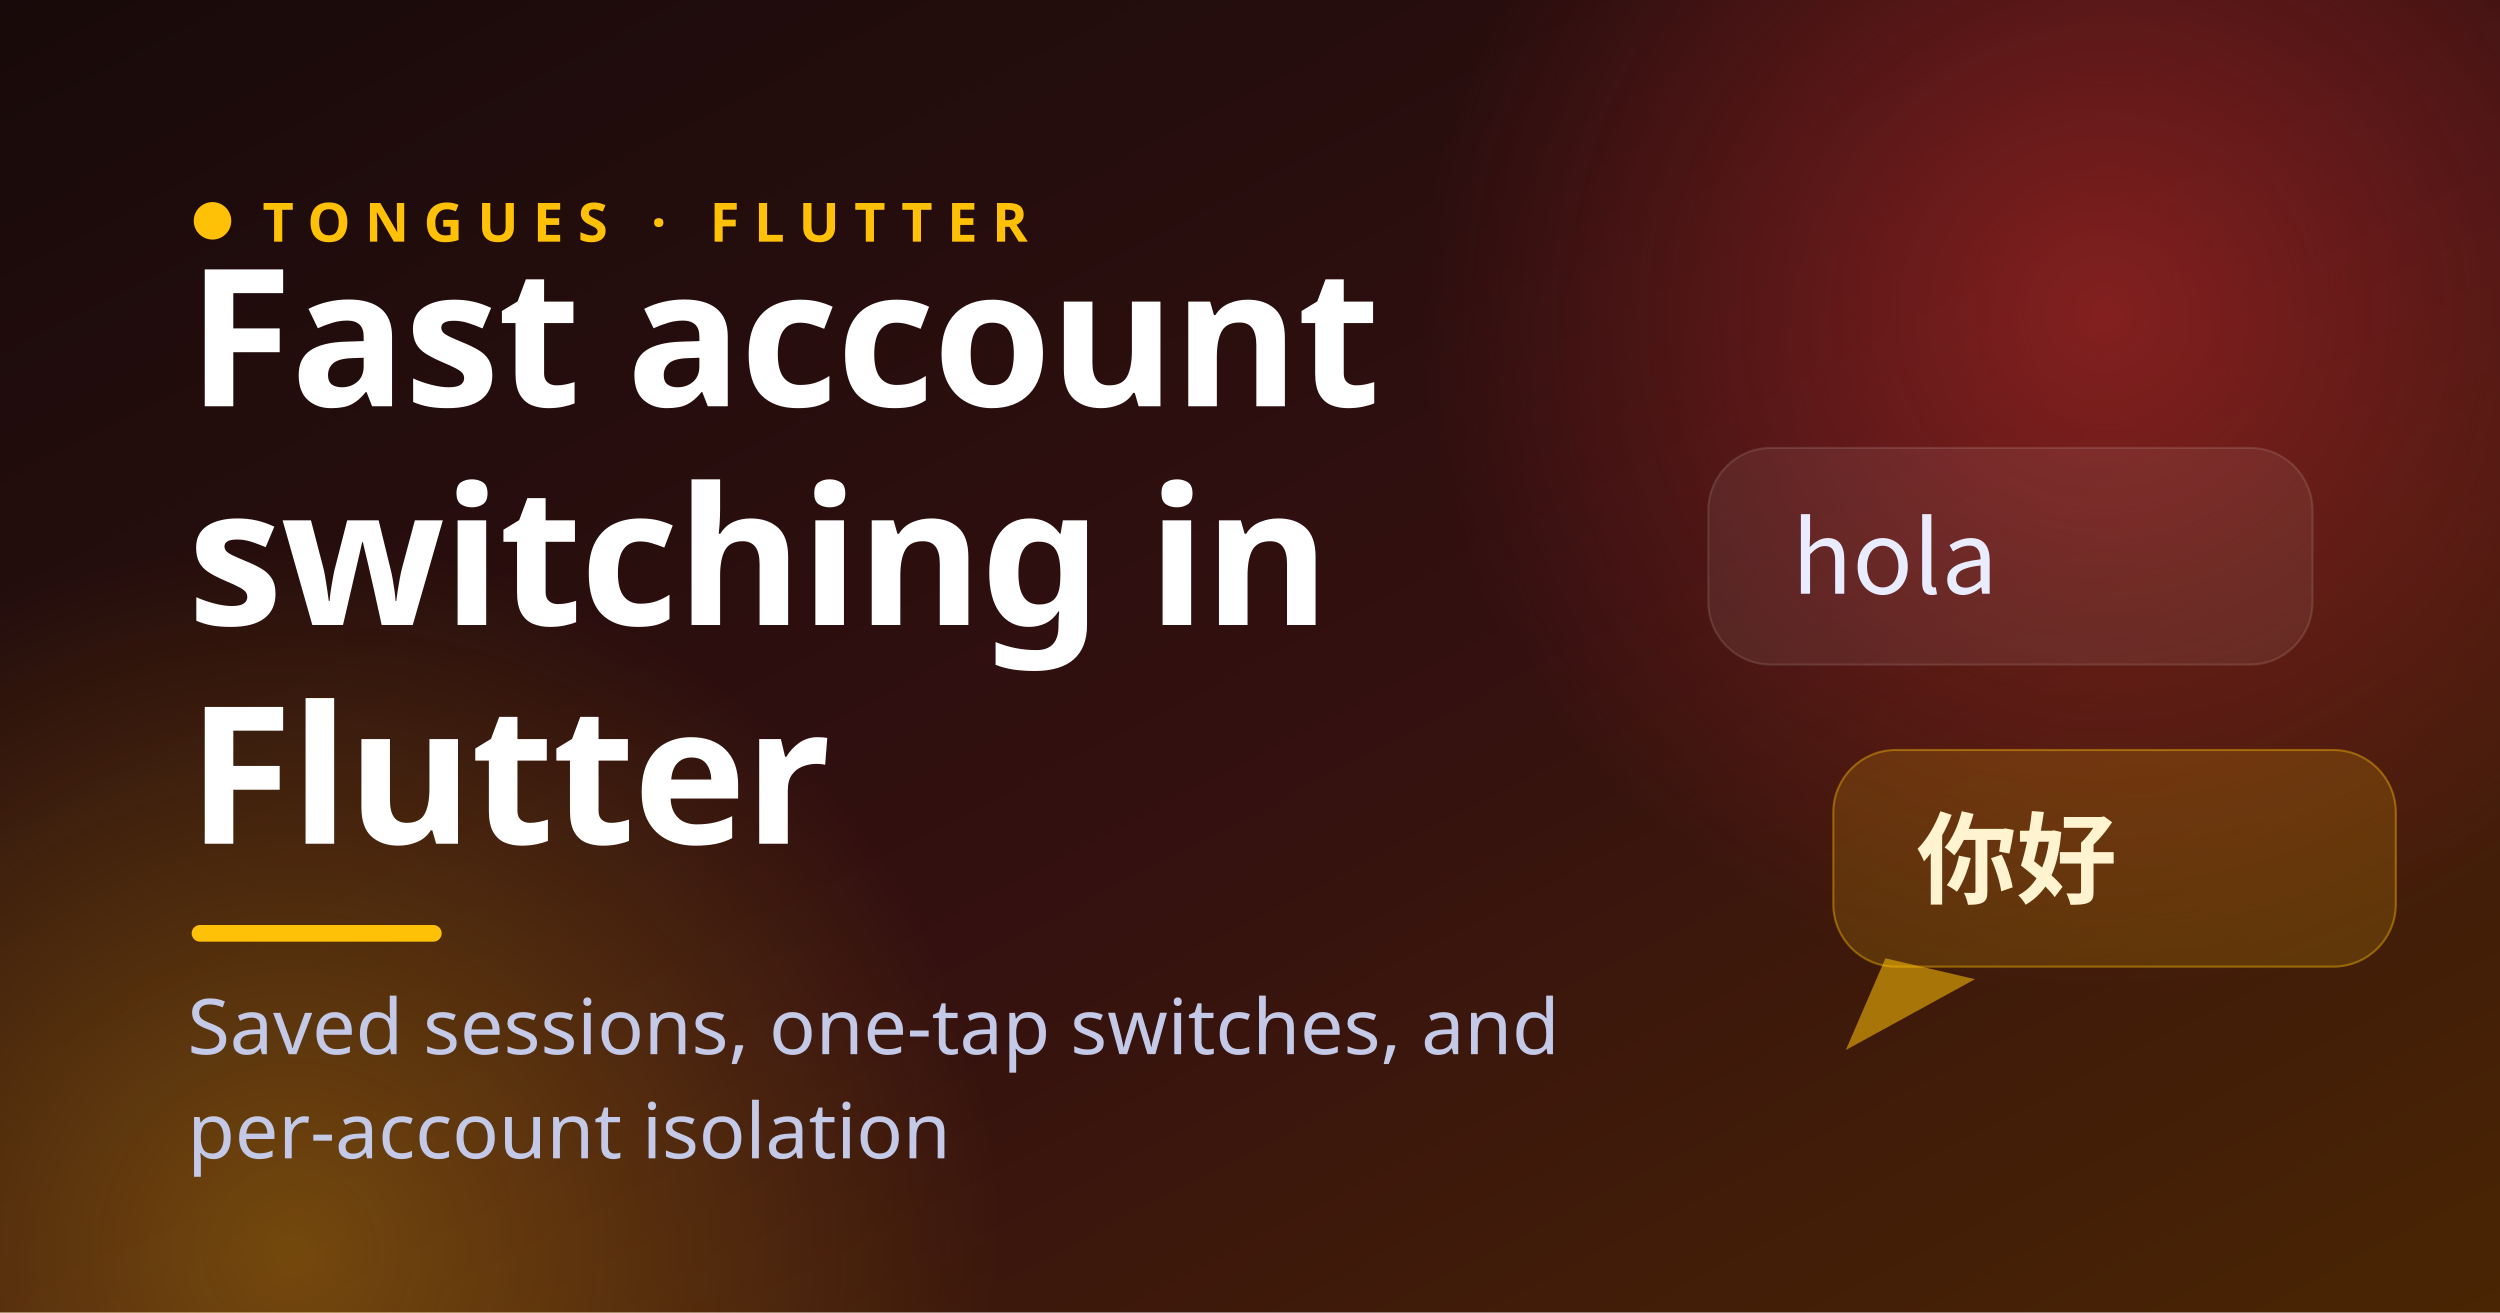
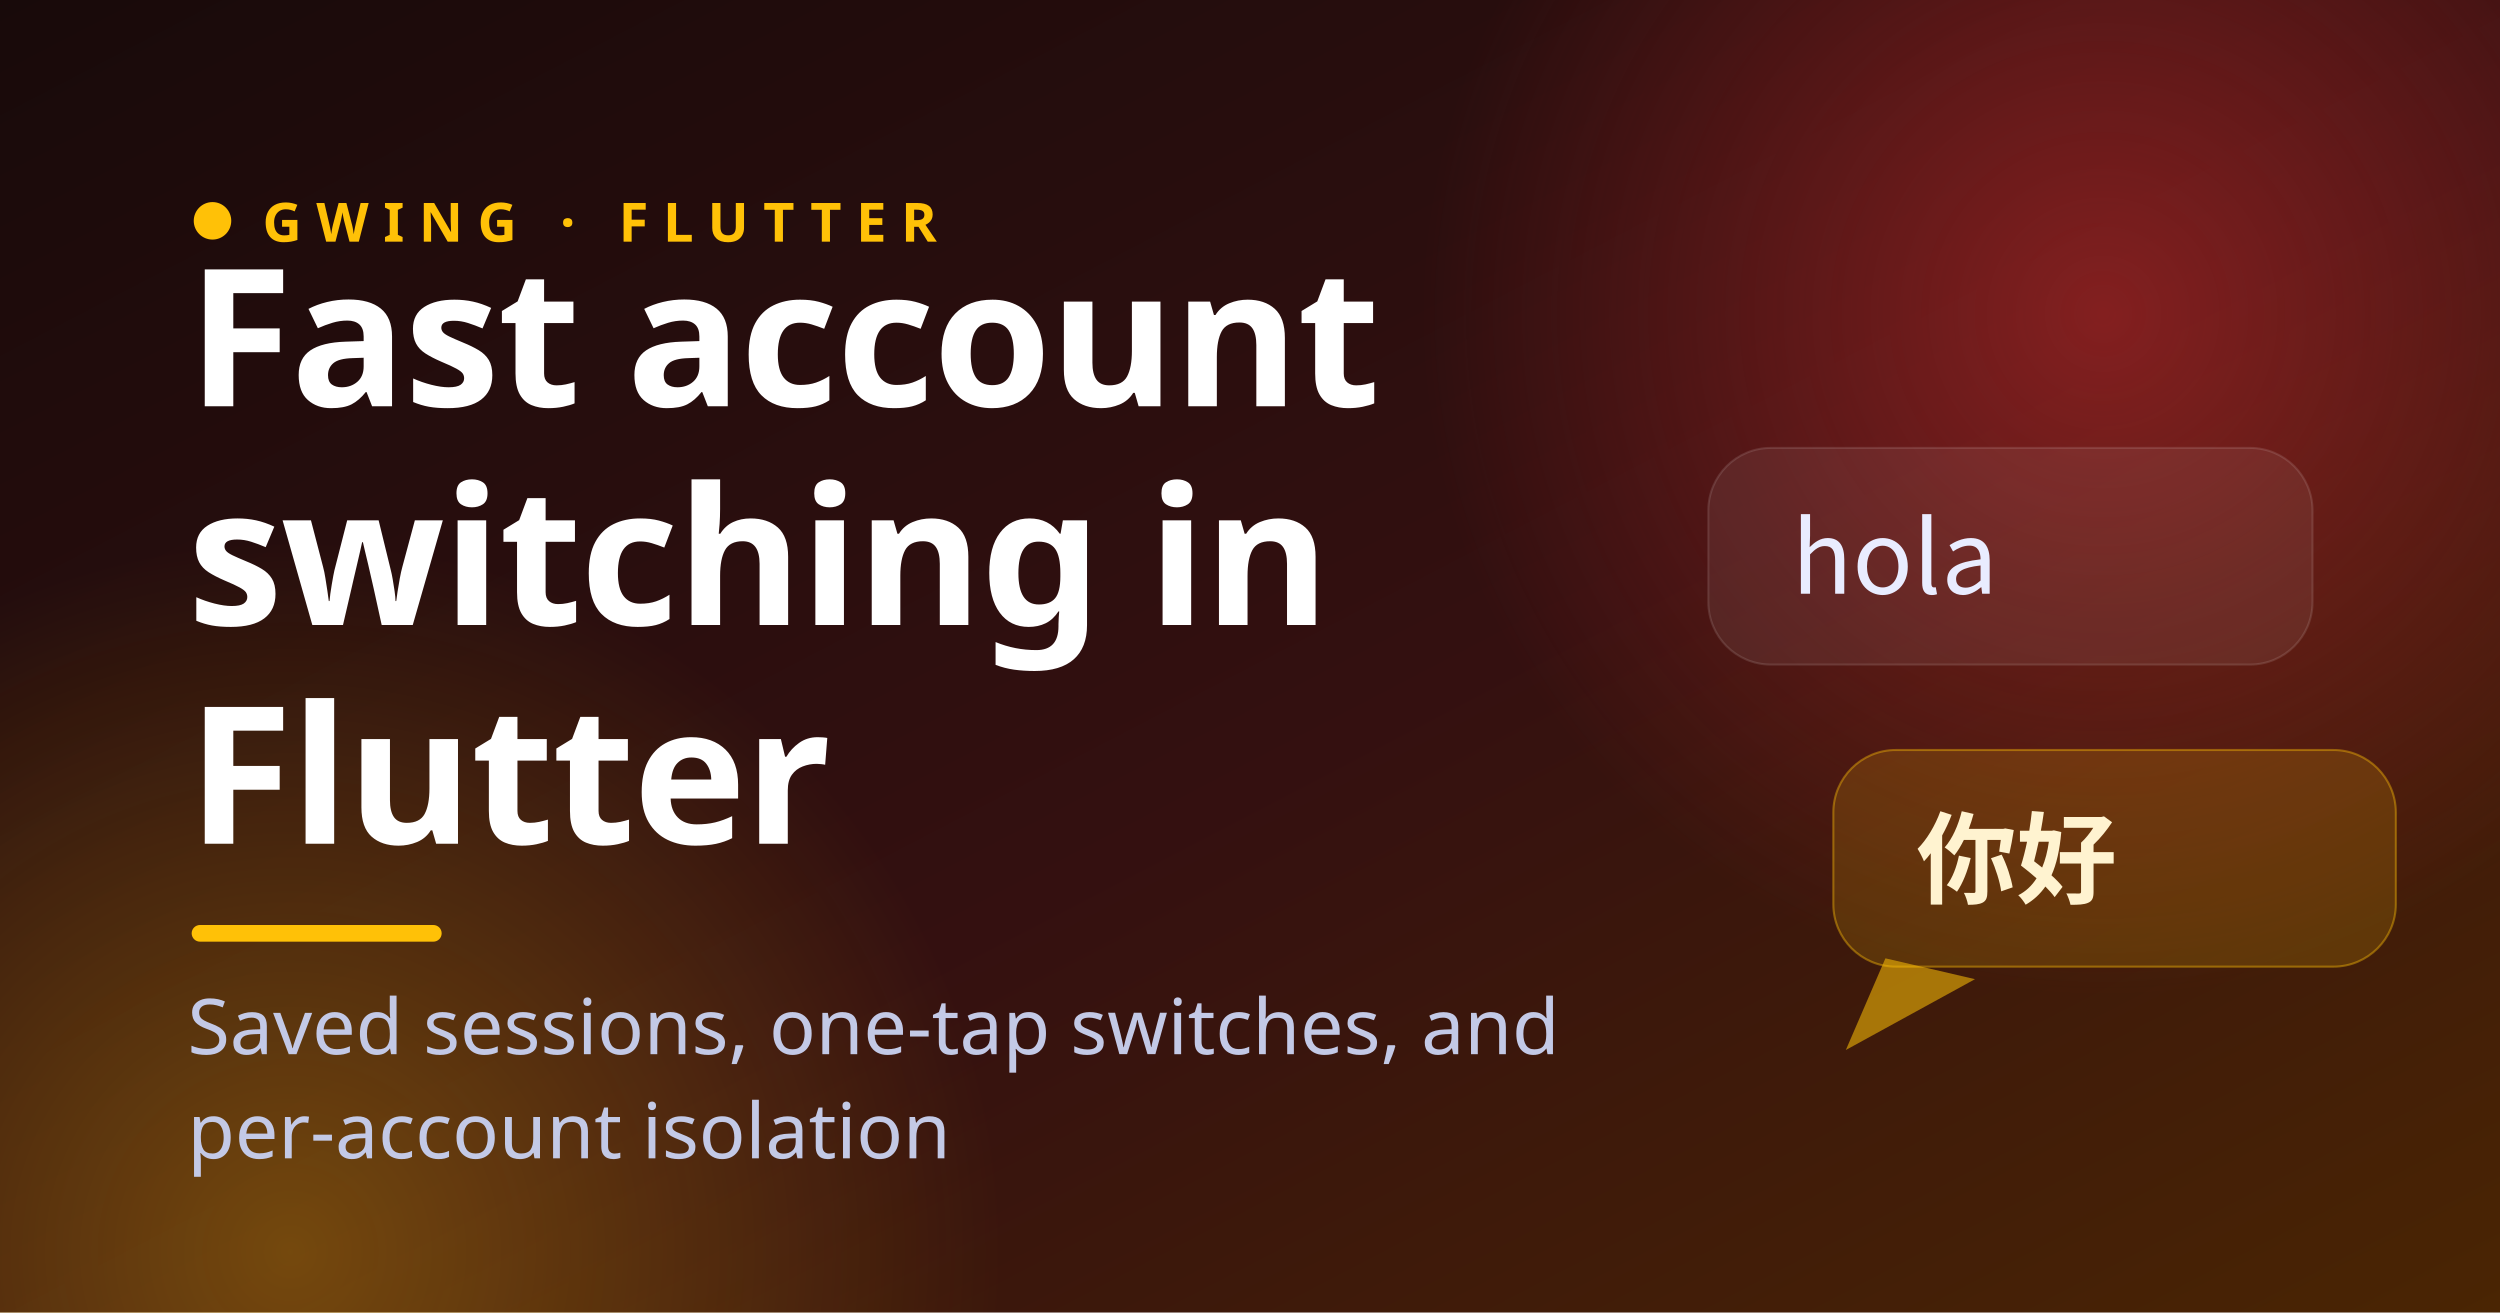
<svg xmlns="http://www.w3.org/2000/svg" width="1200" height="630" viewBox="0 0 1200 630">
  <defs>
    <linearGradient id="bg" x1="0%" y1="0%" x2="100%" y2="100%">
      <stop offset="0%" stop-color="#180a0a" />
      <stop offset="55%" stop-color="#341010" />
      <stop offset="100%" stop-color="#4a2503" />
    </linearGradient>
    <radialGradient id="glow" cx="50%" cy="50%" r="50%">
      <stop offset="0%" stop-color="#d32f2f" stop-opacity="0.5" />
      <stop offset="100%" stop-color="#d32f2f" stop-opacity="0" />
    </radialGradient>
    <radialGradient id="glow2" cx="50%" cy="50%" r="50%">
      <stop offset="0%" stop-color="#ffc107" stop-opacity="0.32" />
      <stop offset="100%" stop-color="#ffc107" stop-opacity="0" />
    </radialGradient>
  </defs>
  <rect width="1200" height="630" fill="url(#bg)" />
  <circle cx="1010" cy="150" r="330" fill="url(#glow)" />
  <circle cx="140" cy="600" r="340" fill="url(#glow2)" />
  <g>
    <rect x="820" y="215" width="290" height="104" rx="30" fill="#ffffff" fill-opacity="0.07" stroke="#ffffff" stroke-opacity="0.12" />
    <text x="860" y="285" font-family="Noto Sans CJK SC, Noto Sans, sans-serif" font-size="48" font-weight="500" fill="#e9ecff">hola</text>
    <rect x="880" y="360" width="270" height="104" rx="30" fill="#ffc107" fill-opacity="0.16" stroke="#ffc107" stroke-opacity="0.4" />
    <text x="920" y="430" font-family="Noto Sans CJK SC, Noto Sans, sans-serif" font-size="48" font-weight="600" fill="#fff3d0">你好</text>
    <path d="M905 460 L886 504 L948 470 Z" fill="#ffc107" fill-opacity="0.55" />
  </g>
  <circle cx="102" cy="106" r="9" fill="#ffc107" />
-   <text x="126" y="116" font-family="Noto Sans, Liberation Sans, DejaVu Sans, sans-serif" font-size="26" font-weight="700" letter-spacing="7" fill="#ffc107">TONGUES · FLUTTER</text>
+   <text x="126" y="116" font-family="Noto Sans, Liberation Sans, DejaVu Sans, sans-serif" font-size="26" font-weight="700" letter-spacing="7" fill="#ffc107">GWING · FLUTTER</text>
  <text x="90" y="195" font-family="Noto Sans, Liberation Sans, DejaVu Sans, sans-serif" font-size="92" font-weight="800" fill="#ffffff" letter-spacing="-1">Fast account</text>
  <text x="90" y="300" font-family="Noto Sans, Liberation Sans, DejaVu Sans, sans-serif" font-size="92" font-weight="800" fill="#ffffff" letter-spacing="-1">switching in</text>
  <text x="90" y="405" font-family="Noto Sans, Liberation Sans, DejaVu Sans, sans-serif" font-size="92" font-weight="800" fill="#ffffff" letter-spacing="-1">Flutter</text>
  <rect x="92" y="444" width="120" height="8" rx="4" fill="#ffc107" />
  <text x="90" y="506" font-family="Noto Sans, Liberation Sans, DejaVu Sans, sans-serif" font-size="37" font-weight="400" fill="#c3c9e6">Saved sessions, one-tap switches, and</text>
  <text x="90" y="556" font-family="Noto Sans, Liberation Sans, DejaVu Sans, sans-serif" font-size="37" font-weight="400" fill="#c3c9e6">per-account isolation</text>
</svg>
